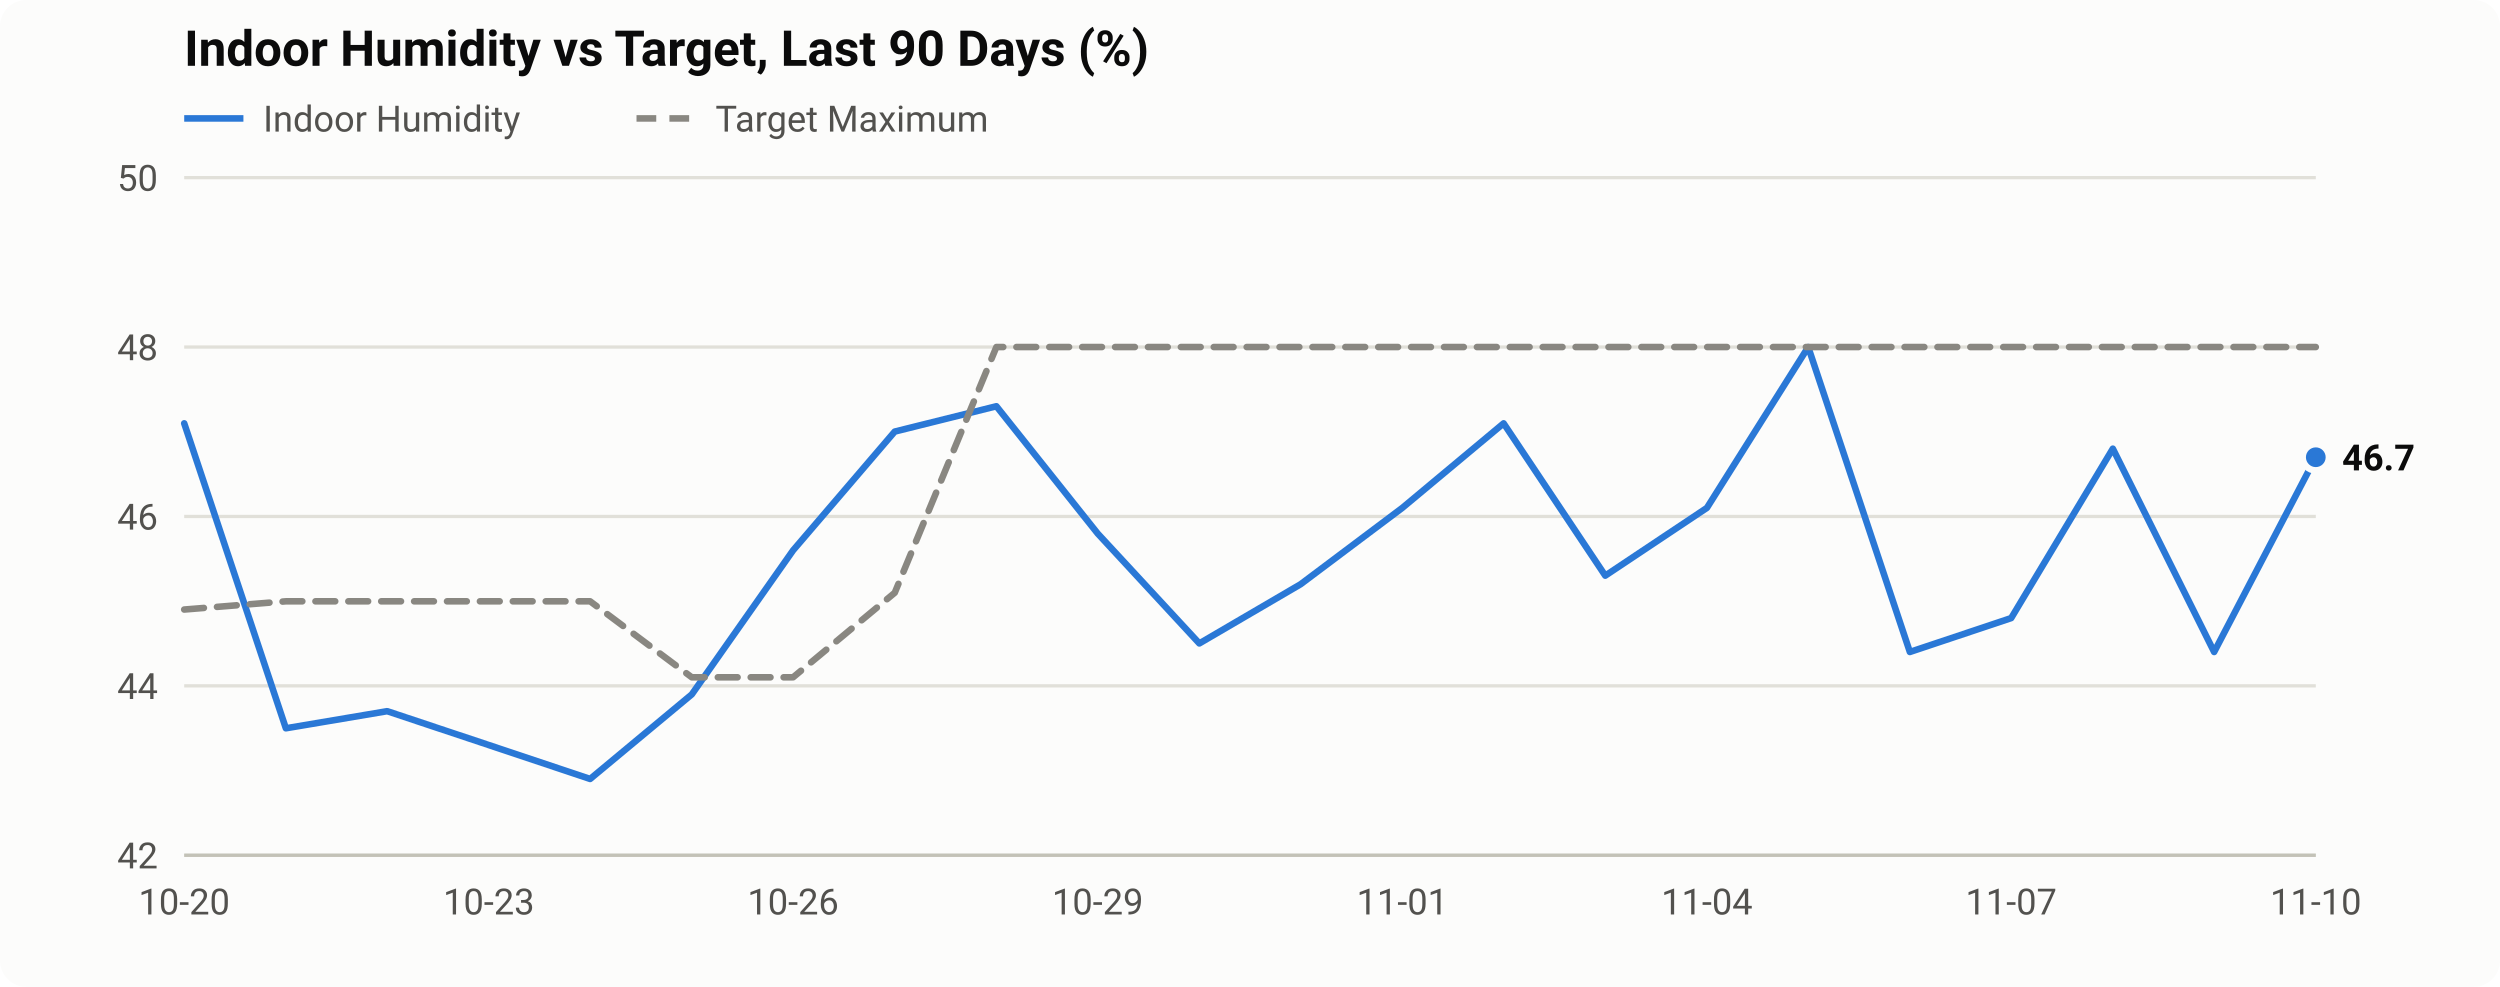
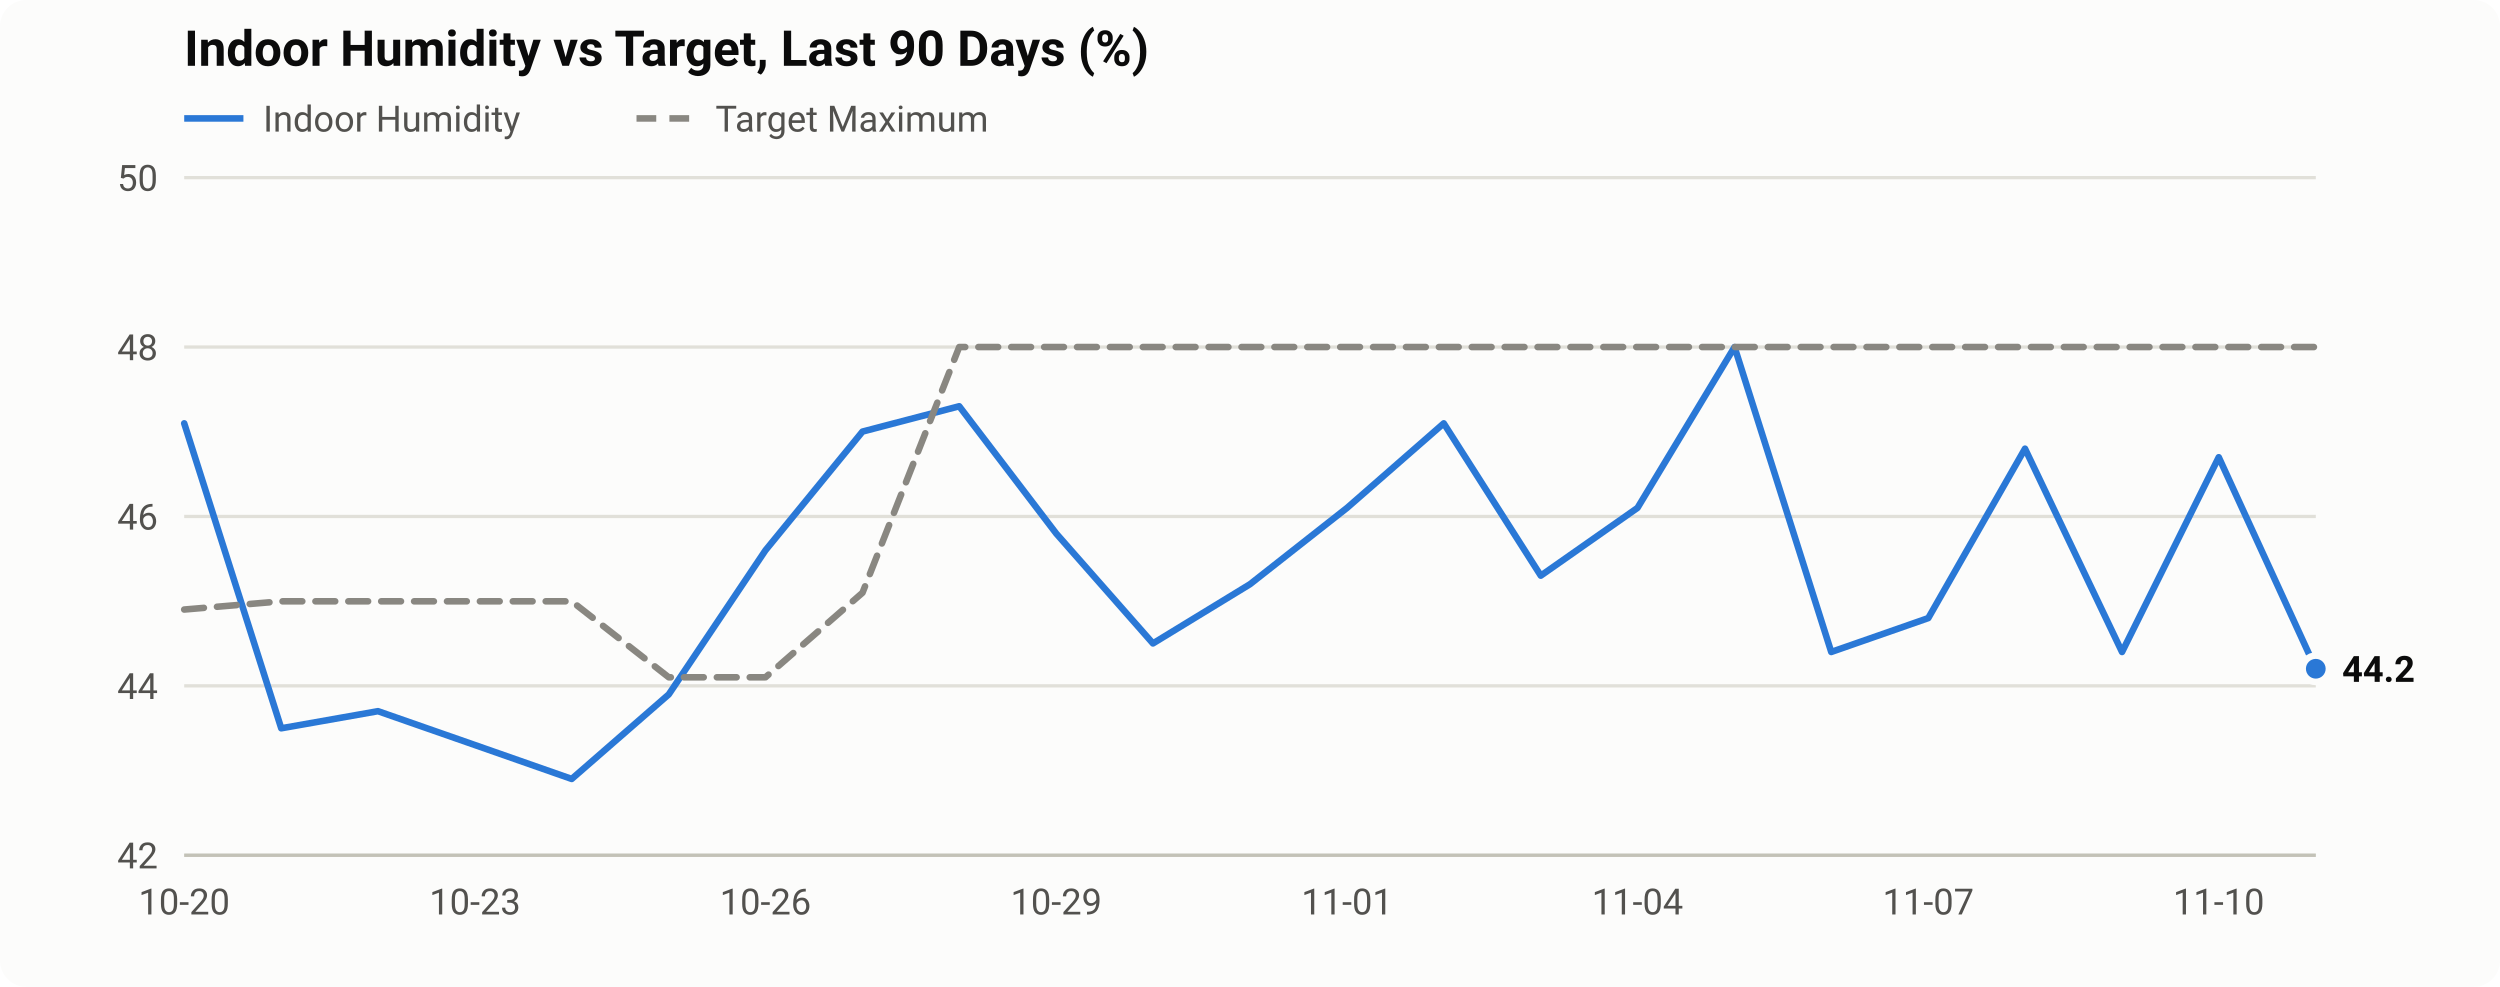
<svg xmlns="http://www.w3.org/2000/svg" viewBox="0 0 760 300" role="img" aria-label="Indoor Humidity vs Target, Last 90 Days (%)" class="chart">
  <style>.chart{font-family:system-ui,-apple-system,'Segoe UI',Roboto,Helvetica,Arial,sans-serif}.chart-title{font-size:15px;font-weight:600;fill:#0b0b0b}.axis,.legend{font-size:11px;fill:#52514e}.value{font-size:11px;fill:#0b0b0b;font-weight:600}.grid{stroke:#e1e0d9;stroke-width:1}.baseline{stroke:#c3c2b7;stroke-width:1}.line{stroke-width:2;stroke-linejoin:round;stroke-linecap:round}.ref{stroke:#898781}.dot{stroke:#fcfcfb;stroke-width:2}.hit{fill:transparent}.s1{stroke:#2a78d6}.f1{fill:#2a78d6}.s2{stroke:#eb6834}.f2{fill:#eb6834}.s3{stroke:#1baf7a}.f3{fill:#1baf7a}.s4{stroke:#eda100}.f4{fill:#eda100}.s5{stroke:#e87ba4}.f5{fill:#e87ba4}.s6{stroke:#008300}.f6{fill:#008300}.s7{stroke:#6250d6}.f7{fill:#6250d6}.s8{stroke:#e34948}.f8{fill:#e34948}</style>
  <rect width="760" height="300" rx="8" fill="#fcfcfb" />
  <text x="56" y="20" class="chart-title">Indoor Humidity vs Target, Last 90 Days (%)</text>
  <line x1="56" x2="74" y1="36" y2="36" class="s1" stroke-width="2" />
  <text x="80" y="40" class="legend">Indoor Humidity</text>
  <line x1="193.5" x2="211.5" y1="36" y2="36" class="ref" stroke-width="2" stroke-dasharray="6 4" />
  <text x="217.5" y="40" class="legend">Target Maximum</text>
  <line x1="56" x2="704" y1="260.0" y2="260.0" class="grid" />
  <text x="48" y="264.0" class="axis" text-anchor="end">42</text>
  <line x1="56" x2="704" y1="208.5" y2="208.5" class="grid" />
  <text x="48" y="212.5" class="axis" text-anchor="end">44</text>
  <line x1="56" x2="704" y1="157.0" y2="157.0" class="grid" />
  <text x="48" y="161.0" class="axis" text-anchor="end">46</text>
  <line x1="56" x2="704" y1="105.5" y2="105.5" class="grid" />
  <text x="48" y="109.5" class="axis" text-anchor="end">48</text>
  <line x1="56" x2="704" y1="54.0" y2="54.0" class="grid" />
  <text x="48" y="58.0" class="axis" text-anchor="end">50</text>
  <line x1="56" x2="704" y1="260.0" y2="260.0" class="baseline" />
  <text x="56.0" y="278" class="axis" text-anchor="middle">10-20</text>
-   <text x="148.6" y="278" class="axis" text-anchor="middle">10-23</text>
-   <text x="241.1" y="278" class="axis" text-anchor="middle">10-26</text>
-   <text x="333.7" y="278" class="axis" text-anchor="middle">10-29</text>
-   <text x="426.3" y="278" class="axis" text-anchor="middle">11-01</text>
-   <text x="518.9" y="278" class="axis" text-anchor="middle">11-04</text>
-   <text x="611.4" y="278" class="axis" text-anchor="middle">11-07</text>
-   <text x="704.0" y="278" class="axis" text-anchor="middle">11-10</text>
-   <polyline points="56.0,128.7 86.9,221.4 117.7,216.2 148.6,226.5 179.4,236.8 210.3,211.1 241.1,167.3 272.0,131.2 302.9,123.5 333.7,162.2 364.6,195.6 395.4,177.6 426.3,154.4 457.1,128.7 488.0,175.0 518.9,154.4 549.7,105.5 580.6,198.2 611.4,187.9 642.3,136.4 673.1,198.2 704.0,139.0" fill="none" class="s1 line" />
-   <circle cx="704.0" cy="139.0" r="4" class="f1 dot" />
-   <text x="712.0" y="143.0" class="value">46.7</text>
-   <polyline points="56.0,185.3 86.9,182.8 117.7,182.8 148.6,182.8 179.4,182.8 210.3,205.9 241.1,205.9 272.0,180.2 302.9,105.5 333.7,105.5 364.6,105.5 395.4,105.5 426.3,105.5 457.1,105.5 488.0,105.5 518.9,105.5 549.7,105.5 580.6,105.5 611.4,105.5 642.3,105.5 673.1,105.5 704.0,105.5" fill="none" class="ref line" stroke-dasharray="6 4" />
+   <text x="144.4" y="278" class="axis" text-anchor="middle">10-23</text>
+   <text x="232.7" y="278" class="axis" text-anchor="middle">10-26</text>
+   <text x="321.1" y="278" class="axis" text-anchor="middle">10-29</text>
+   <text x="409.5" y="278" class="axis" text-anchor="middle">11-01</text>
+   <text x="497.8" y="278" class="axis" text-anchor="middle">11-04</text>
+   <text x="586.2" y="278" class="axis" text-anchor="middle">11-07</text>
+   <text x="674.5" y="278" class="axis" text-anchor="middle">11-10</text>
+   <polyline points="56.0,128.7 85.5,221.4 114.9,216.2 144.4,226.5 173.8,236.8 203.3,211.1 232.7,167.3 262.2,131.2 291.6,123.5 321.1,162.2 350.5,195.6 380.0,177.6 409.5,154.4 438.9,128.7 468.4,175.0 497.8,154.4 527.3,105.5 556.7,198.2 586.2,187.9 615.6,136.4 645.1,198.2 674.5,139.0 704.0,203.3" fill="none" class="s1 line" />
+   <circle cx="704.0" cy="203.3" r="4" class="f1 dot" />
+   <text x="712.0" y="207.3" class="value">44.2</text>
+   <polyline points="56.0,185.3 85.5,182.8 114.9,182.8 144.4,182.8 173.8,182.8 203.3,205.9 232.7,205.9 262.2,180.2 291.6,105.5 321.1,105.5 350.5,105.5 380.0,105.5 409.5,105.5 438.9,105.5 468.4,105.5 497.8,105.5 527.3,105.5 556.7,105.5 586.2,105.5 615.6,105.5 645.1,105.5 674.5,105.5 704.0,105.5" fill="none" class="ref line" stroke-dasharray="6 4" />
</svg>
